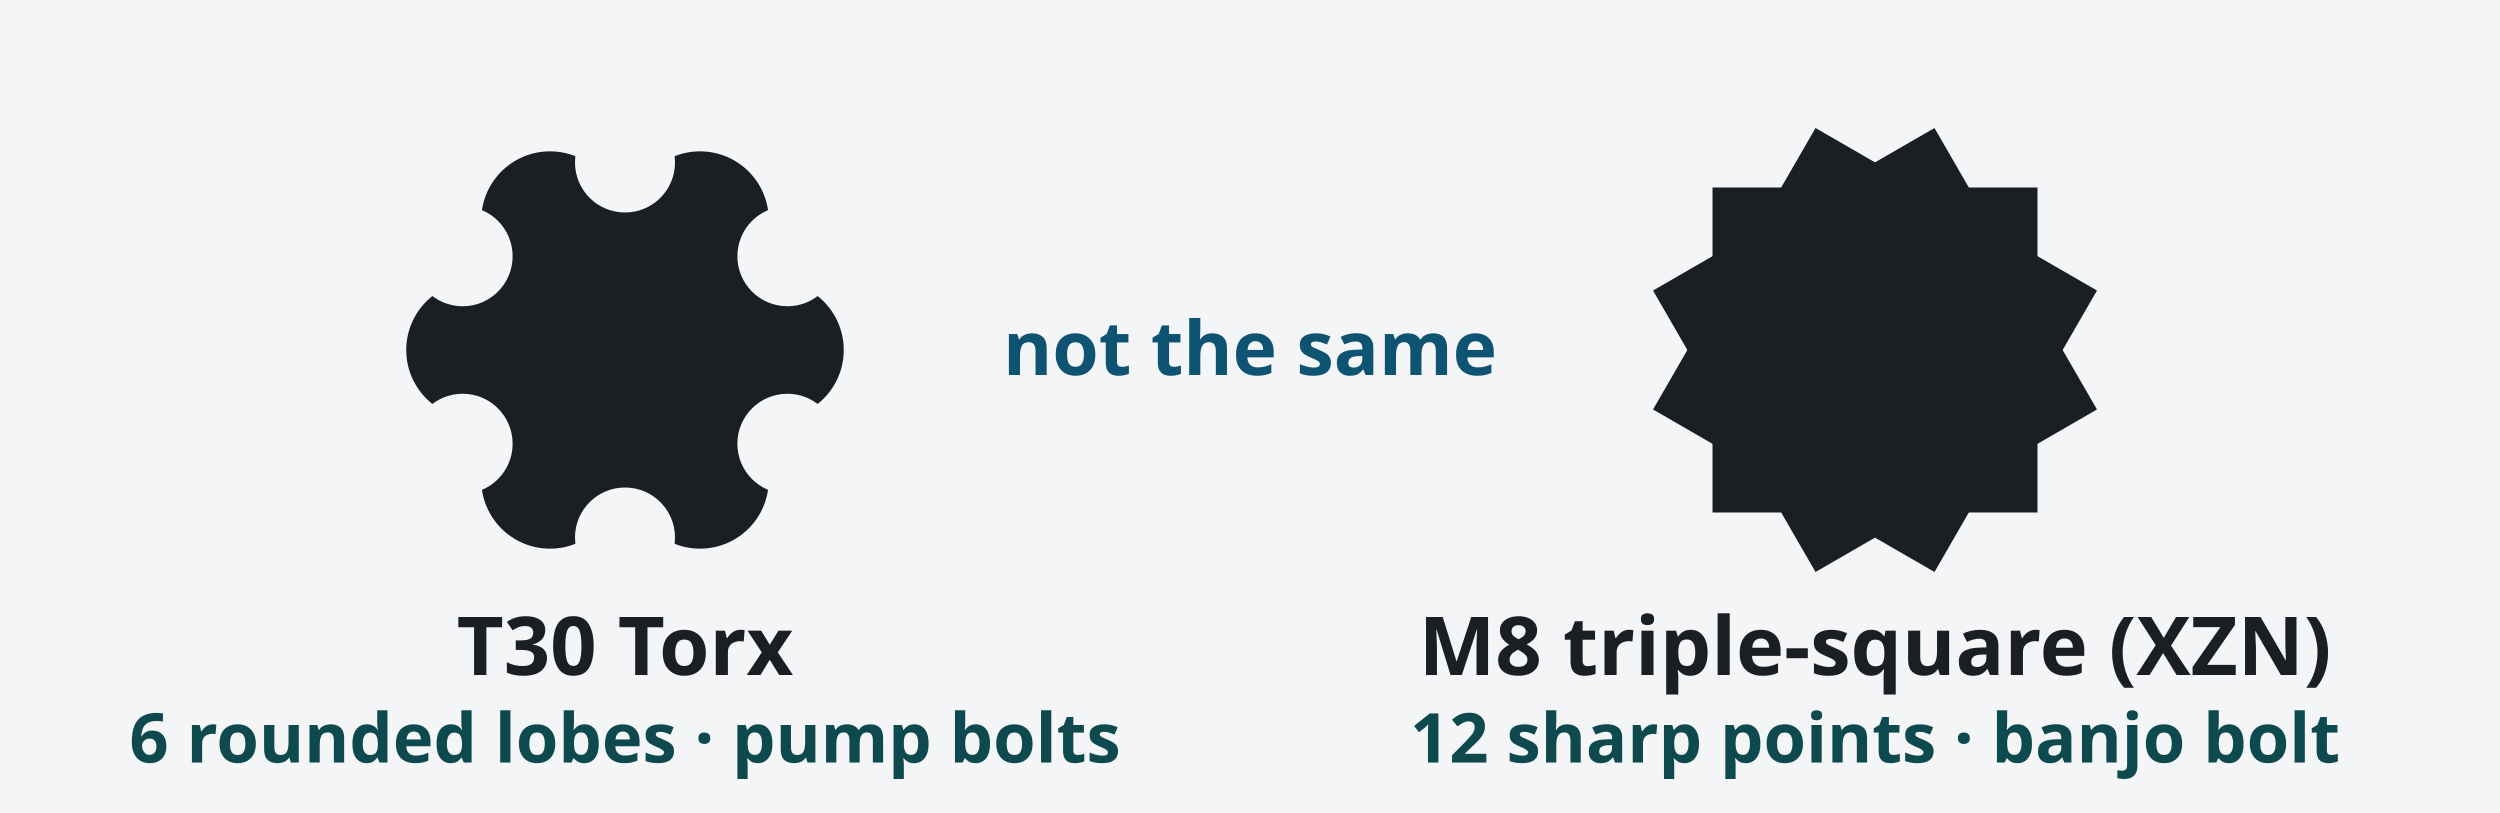
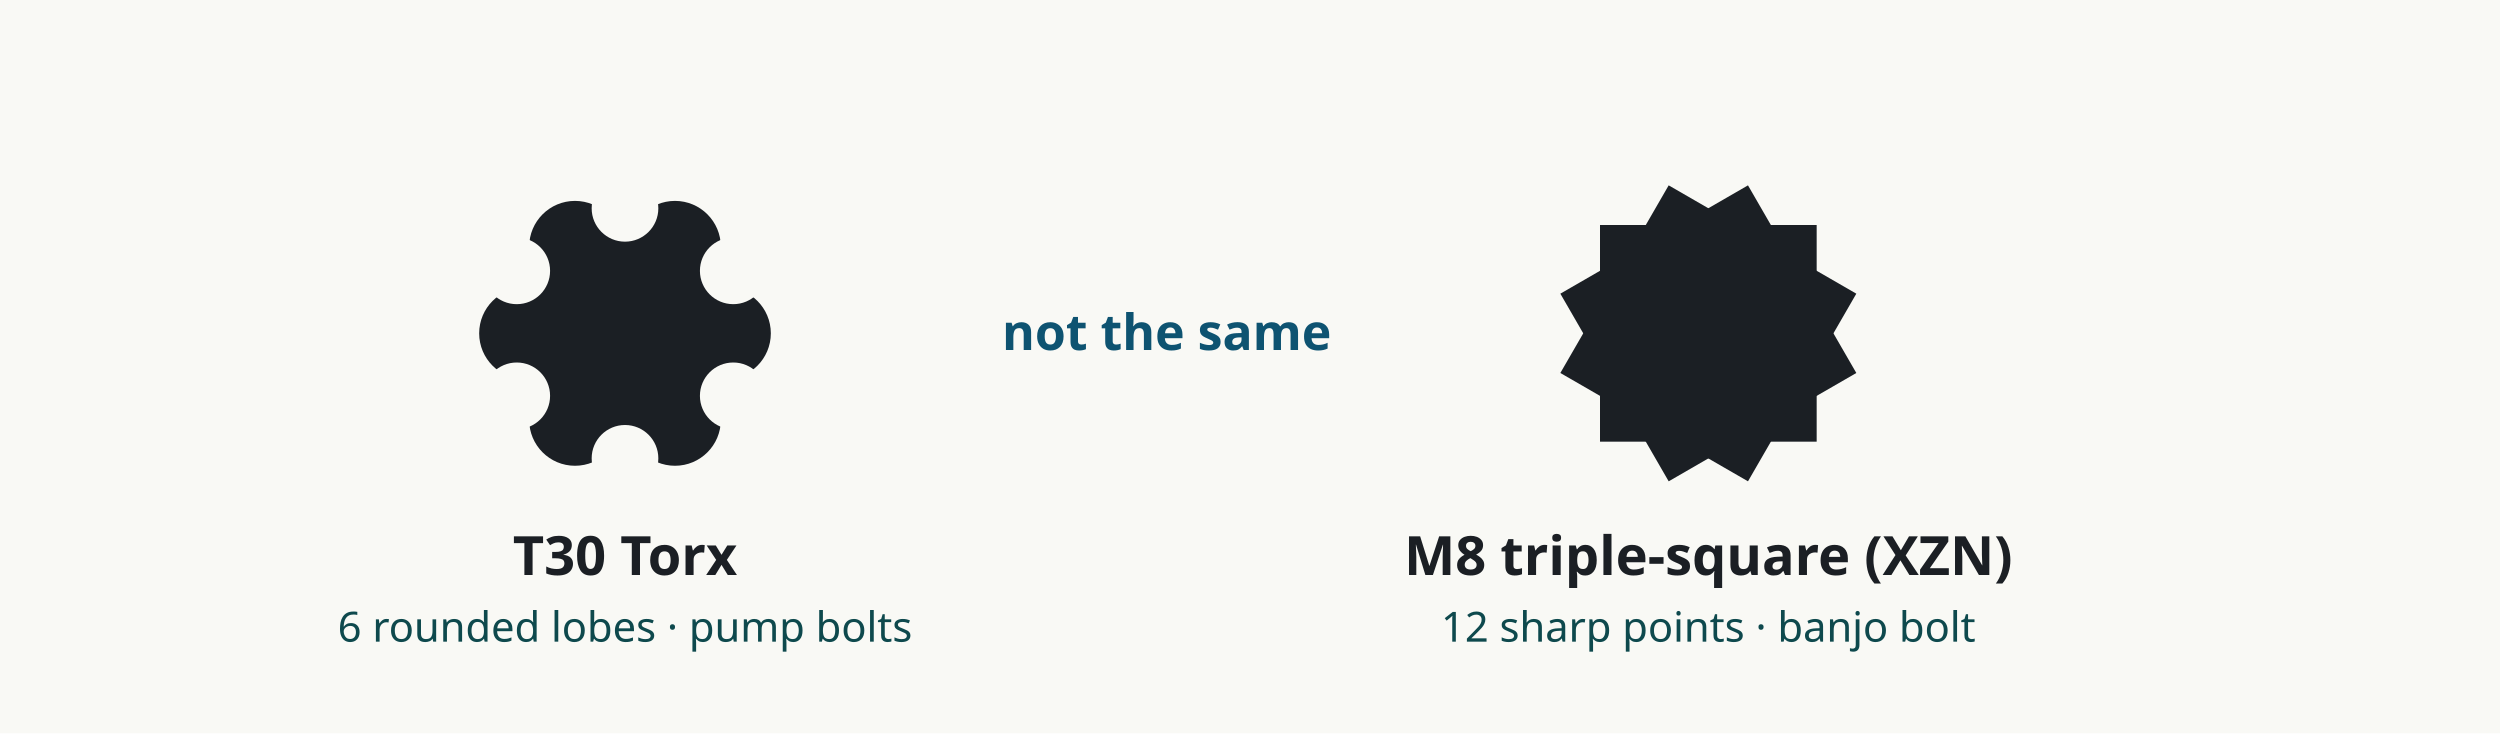
- <svg xmlns="http://www.w3.org/2000/svg" viewBox="0 0 400 130" role="img" aria-label="A six-lobed Torx bit compared with a twelve-point triple-square bit">
-   <rect width="400" height="130" fill="#F4F5F7" />
-   <g transform="translate(100 56)">
-     <circle r="26" fill="#1B1F24" />
-     <circle cx="24" cy="0" r="11" fill="#1B1F24" />
-     <circle cx="12" cy="20.785" r="11" fill="#1B1F24" />
-     <circle cx="-12" cy="20.785" r="11" fill="#1B1F24" />
-     <circle cx="-24" cy="2.9391523179536475e-15" r="11" fill="#1B1F24" />
-     <circle cx="-12" cy="-20.785" r="11" fill="#1B1F24" />
-     <circle cx="12" cy="-20.785" r="11" fill="#1B1F24" />
-     <circle cx="25.981" cy="15" r="8" fill="#F4F5F7" />
-     <circle cx="1.83697019872103e-15" cy="30" r="8" fill="#F4F5F7" />
-     <circle cx="-25.981" cy="15" r="8" fill="#F4F5F7" />
-     <circle cx="-25.981" cy="-15" r="8" fill="#F4F5F7" />
-     <circle cx="-5.510910596163089e-15" cy="-30" r="8" fill="#F4F5F7" />
-     <circle cx="25.981" cy="-15" r="8" fill="#F4F5F7" />
+ <svg xmlns="http://www.w3.org/2000/svg" viewBox="0 0 600 176" role="img" aria-label="A six-lobed Torx bit compared with a twelve-point triple-square bit">
+   <rect width="600" height="176" fill="#F9F9F5" />
+   <g transform="translate(150 80)">
+     <circle cx="0" cy="0" r="26" fill="#1B1F24" stroke="#1B1F24" stroke-width="0" />
+     <circle cx="24.0" cy="0.0" r="11" fill="#1B1F24" stroke="#1B1F24" stroke-width="0" />
+     <circle cx="12" cy="20.785" r="11" fill="#1B1F24" stroke="#1B1F24" stroke-width="0" />
+     <circle cx="-12" cy="20.785" r="11" fill="#1B1F24" stroke="#1B1F24" stroke-width="0" />
+     <circle cx="-24.0" cy="2.9391523179536475e-15" r="11" fill="#1B1F24" stroke="#1B1F24" stroke-width="0" />
+     <circle cx="-12" cy="-20.785" r="11" fill="#1B1F24" stroke="#1B1F24" stroke-width="0" />
+     <circle cx="12" cy="-20.785" r="11" fill="#1B1F24" stroke="#1B1F24" stroke-width="0" />
+     <circle cx="25.981" cy="15" r="8" fill="#F9F9F5" stroke="#F9F9F5" stroke-width="0" />
+     <circle cx="1.83697019872103e-15" cy="30.0" r="8" fill="#F9F9F5" stroke="#F9F9F5" stroke-width="0" />
+     <circle cx="-25.981" cy="15" r="8" fill="#F9F9F5" stroke="#F9F9F5" stroke-width="0" />
+     <circle cx="-25.981" cy="-15" r="8" fill="#F9F9F5" stroke="#F9F9F5" stroke-width="0" />
+     <circle cx="-5.510910596163089e-15" cy="-30.0" r="8" fill="#F9F9F5" stroke="#F9F9F5" stroke-width="0" />
+     <circle cx="25.981" cy="-15" r="8" fill="#F9F9F5" stroke="#F9F9F5" stroke-width="0" />
  </g>
-   <text x="100" y="108" text-anchor="middle" fill="#1B1F24" font-size="13" font-weight="800" font-family="Archivo, system-ui, sans-serif">T30 Torx</text>
-   <text x="100" y="122" text-anchor="middle" fill="#0E494D" font-size="11" font-weight="600" font-family="Archivo, system-ui, sans-serif">6 rounded lobes · pump bolts</text>
-   <g transform="translate(300 56)">
+   <text x="150" y="138" text-anchor="middle" fill="#1B1F24" font-size="13" font-weight="800" font-family="Plus Jakarta Sans, system-ui, sans-serif">T30 Torx</text>
+   <text x="150" y="154" text-anchor="middle" fill="#0E494D" font-size="10" font-weight="400" font-family="Plus Jakarta Sans, system-ui, sans-serif">6 rounded lobes · pump bolts</text>
+   <g transform="translate(410 80)">
    <rect x="-26" y="-26" width="52" height="52" fill="#1B1F24" transform="rotate(0)" />
    <rect x="-26" y="-26" width="52" height="52" fill="#1B1F24" transform="rotate(30)" />
    <rect x="-26" y="-26" width="52" height="52" fill="#1B1F24" transform="rotate(60)" />
  </g>
-   <text x="300" y="108" text-anchor="middle" fill="#1B1F24" font-size="13" font-weight="800" font-family="Archivo, system-ui, sans-serif">M8 triple-square (XZN)</text>
-   <text x="300" y="122" text-anchor="middle" fill="#0E494D" font-size="11" font-weight="600" font-family="Archivo, system-ui, sans-serif">12 sharp points · banjo bolt</text>
-   <text x="200" y="60" text-anchor="middle" fill="#0E5371" font-size="12" font-weight="700" font-family="Archivo, system-ui, sans-serif">not the same</text>
+   <text x="410" y="138" text-anchor="middle" fill="#1B1F24" font-size="13" font-weight="800" font-family="Plus Jakarta Sans, system-ui, sans-serif">M8 triple-square (XZN)</text>
+   <text x="410" y="154" text-anchor="middle" fill="#0E494D" font-size="10" font-weight="400" font-family="Plus Jakarta Sans, system-ui, sans-serif">12 sharp points · banjo bolt</text>
+   <text x="280" y="84" text-anchor="middle" fill="#0E5371" font-size="12" font-weight="700" font-family="Plus Jakarta Sans, system-ui, sans-serif">not the same</text>
</svg>
